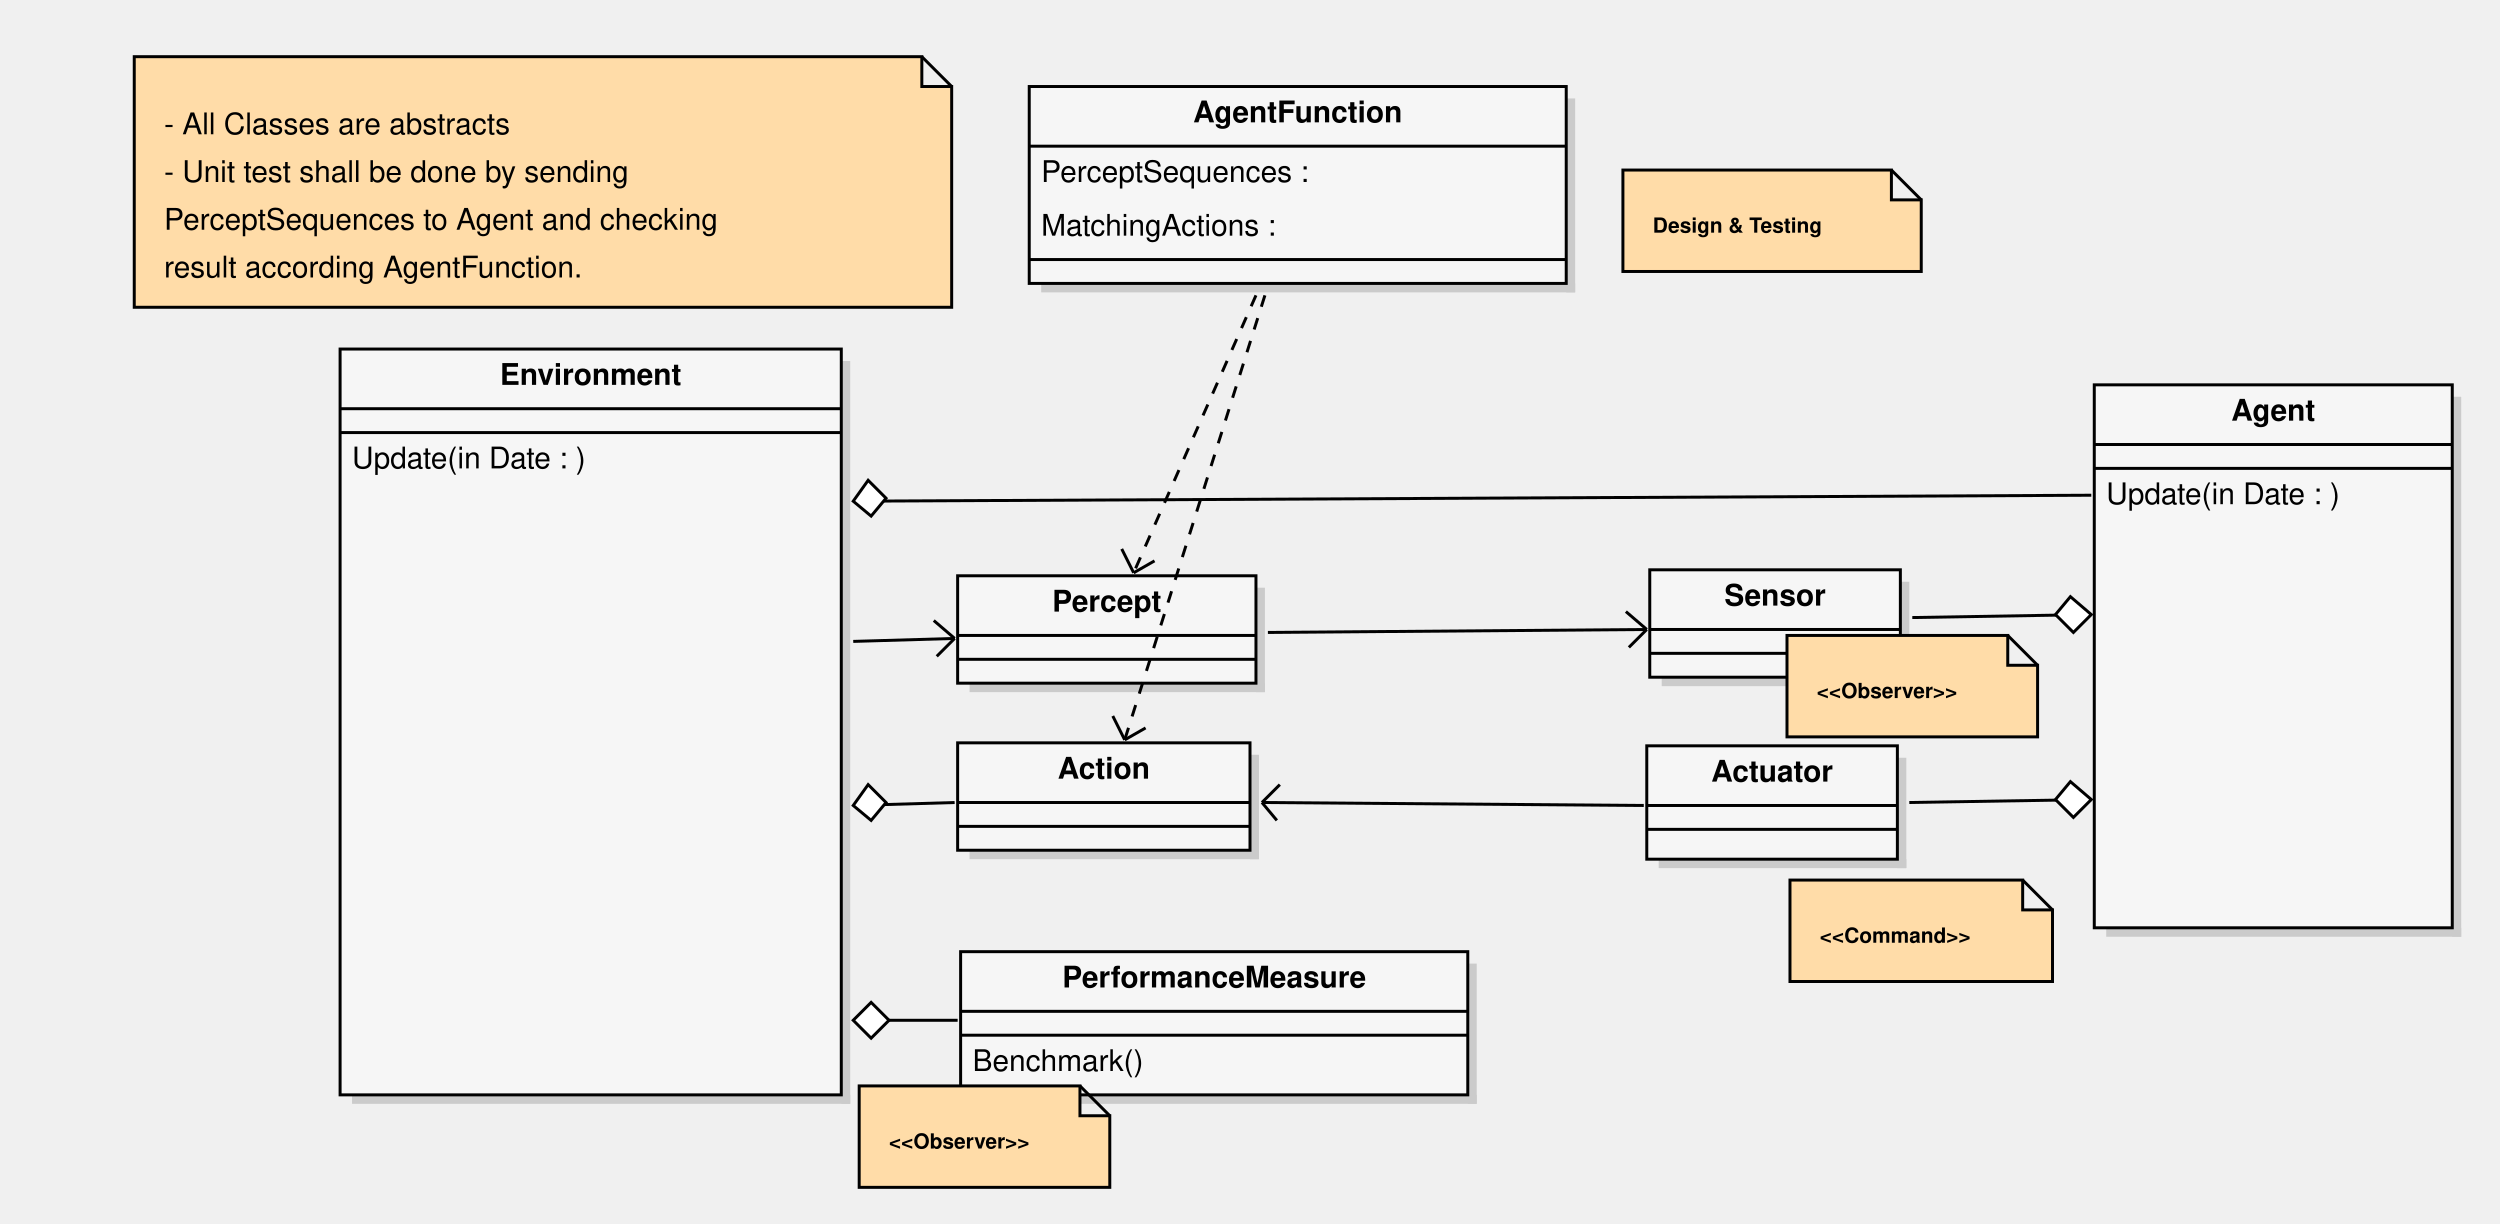
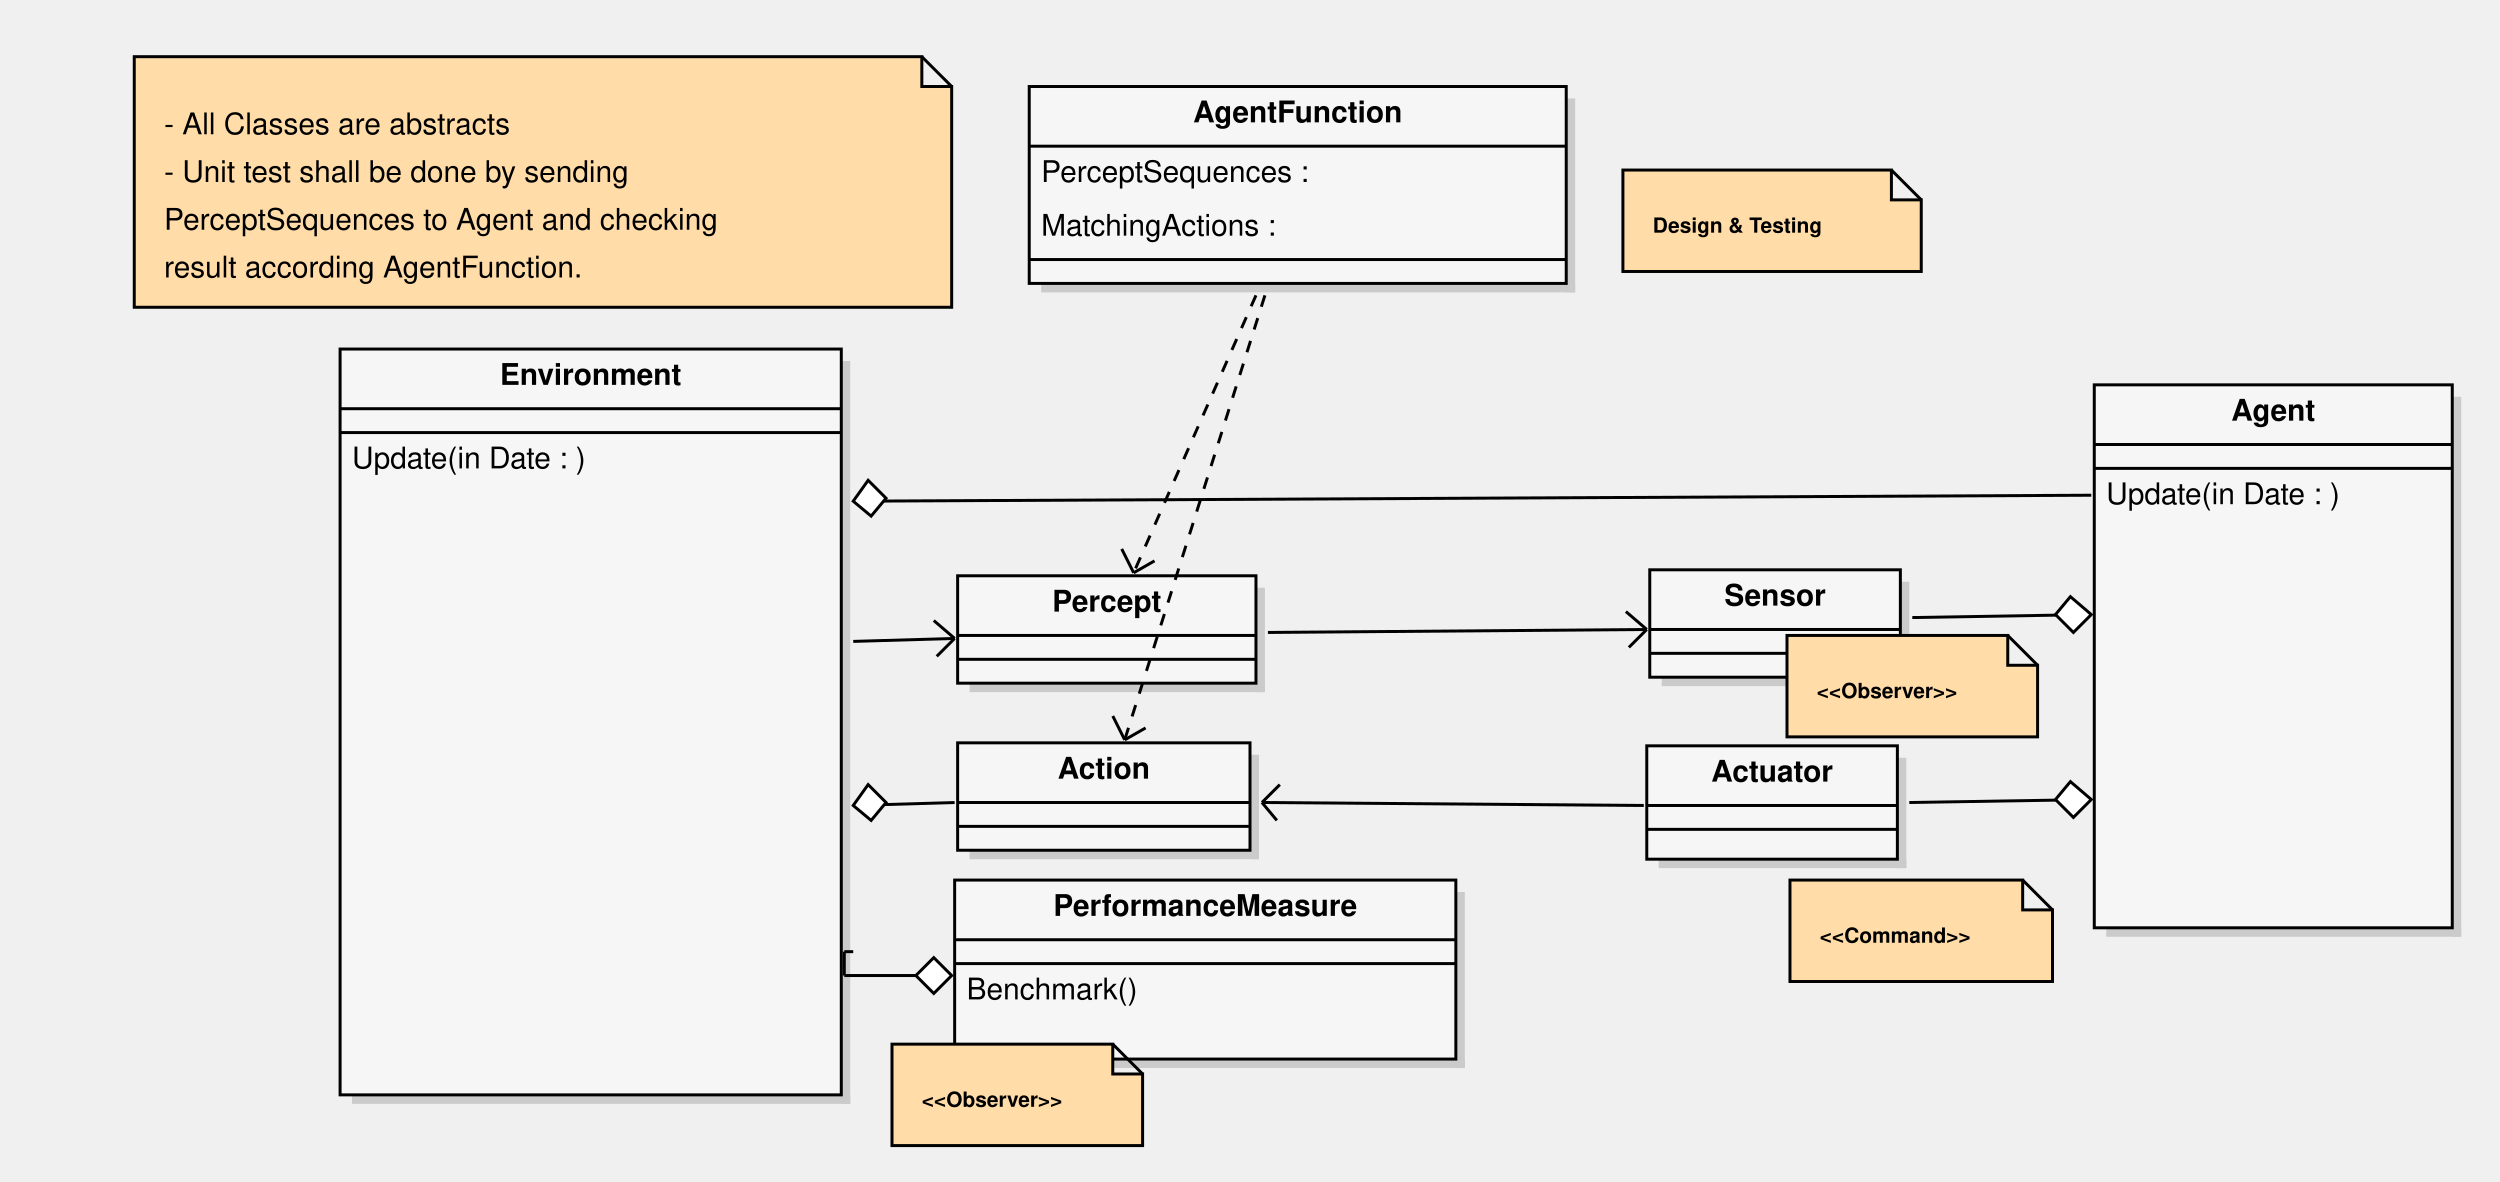
- <svg xmlns="http://www.w3.org/2000/svg" width="838" height="410" version="1.1">
+ <svg xmlns="http://www.w3.org/2000/svg" width="838" height="396" version="1.1">
  <g>
    <rect fill="#cbcbcb" stroke="none" stroke-opacity="1" x="822" y="133" width="3" height="181" />
    <rect fill="#cbcbcb" stroke="none" stroke-opacity="1" x="706" y="311" width="119" height="3" />
    <rect fill="#f6f6f6" stroke="black" stroke-width="1" stroke-opacity="1" x="702" y="129" width="120" height="182" />
    <text font-family="Helvetica" font-size="10" fill="#000000" xml:space="preserve" font-weight="bold" text-anchor="middle" x="762" y="141">Agent</text>
    <line stroke="black" stroke-opacity="1" x1="702" y1="149" x2="822" y2="149" />
    <line stroke="black" stroke-opacity="1" x1="702" y1="157" x2="822" y2="157" />
    <text font-family="Helvetica" font-size="10" fill="#000000" xml:space="preserve" x="706" y="169">Update(in Date : )</text>
+   </g>
+   <g>
+     <polygon fill="#ffdca8" stroke="black" stroke-opacity="1" points="600,295 678,295 678,305 688,305 688,329 600,329 600,295" />
+     <line stroke="black" stroke-opacity="1" x1="678" y1="295" x2="688" y2="305" />
+     <text font-family="Helvetica" font-size="7" fill="#000000" xml:space="preserve" font-weight="bold" x="610" y="316">&lt;&lt;Command&gt;&gt;</text>
  </g>
  <g>
    <polygon fill="#ffdca8" stroke="black" stroke-opacity="1" points="45,19 309,19 309,29 319,29 319,103 45,103 45,19" />
    <line stroke="black" stroke-opacity="1" x1="309" y1="19" x2="319" y2="29" />
    <text font-family="Helvetica" font-size="10" fill="#000000" xml:space="preserve" x="55" y="45">- All Classes are abstracts</text>
    <text font-family="Helvetica" font-size="10" fill="#000000" xml:space="preserve" x="55" y="61">- Unit test shall be done by sending</text>
    <text font-family="Helvetica" font-size="10" fill="#000000" xml:space="preserve" x="55" y="77">PerceptSequences to Agent and checking</text>
    <text font-family="Helvetica" font-size="10" fill="#000000" xml:space="preserve" x="55" y="93">result according AgentFunction.</text>
  </g>
  <g>
    <polygon fill="#ffdca8" stroke="black" stroke-opacity="1" points="544,57 634,57 634,67 644,67 644,91 544,91 544,57" />
    <line stroke="black" stroke-opacity="1" x1="634" y1="57" x2="644" y2="67" />
    <text font-family="Helvetica" font-size="7" fill="#000000" xml:space="preserve" font-weight="bold" x="554" y="78">Design &amp; Testing</text>
-   </g>
-   <g>
-     <polygon fill="#ffdca8" stroke="black" stroke-opacity="1" points="600,295 678,295 678,305 688,305 688,329 600,329 600,295" />
-     <line stroke="black" stroke-opacity="1" x1="678" y1="295" x2="688" y2="305" />
-     <text font-family="Helvetica" font-size="7" fill="#000000" xml:space="preserve" font-weight="bold" x="610" y="316">&lt;&lt;Command&gt;&gt;</text>
  </g>
  <g>
    <rect fill="#cbcbcb" stroke="none" stroke-opacity="1" x="282" y="121" width="3" height="249" />
    <rect fill="#cbcbcb" stroke="none" stroke-opacity="1" x="118" y="367" width="167" height="3" />
    <rect fill="#f6f6f6" stroke="black" stroke-width="1" stroke-opacity="1" x="114" y="117" width="168" height="250" />
    <text font-family="Helvetica" font-size="10" fill="#000000" xml:space="preserve" font-weight="bold" text-anchor="middle" x="198" y="129">Environment</text>
    <line stroke="black" stroke-opacity="1" x1="114" y1="137" x2="282" y2="137" />
    <line stroke="black" stroke-opacity="1" x1="114" y1="145" x2="282" y2="145" />
    <text font-family="Helvetica" font-size="10" fill="#000000" xml:space="preserve" x="118" y="157">Update(in Date : )</text>
  </g>
  <g>
    <rect fill="#cbcbcb" stroke="none" stroke-opacity="1" x="637" y="195" width="3" height="35" />
    <rect fill="#cbcbcb" stroke="none" stroke-opacity="1" x="557" y="227" width="83" height="3" />
    <rect fill="#f6f6f6" stroke="black" stroke-width="1" stroke-opacity="1" x="553" y="191" width="84" height="36" />
    <text font-family="Helvetica" font-size="10" fill="#000000" xml:space="preserve" font-weight="bold" text-anchor="middle" x="595" y="203">Sensor</text>
    <line stroke="black" stroke-opacity="1" x1="553" y1="211" x2="637" y2="211" />
    <line stroke="black" stroke-opacity="1" x1="553" y1="219" x2="637" y2="219" />
  </g>
  <g>
    <rect fill="#cbcbcb" stroke="none" stroke-opacity="1" x="636" y="254" width="3" height="37" />
    <rect fill="#cbcbcb" stroke="none" stroke-opacity="1" x="556" y="288" width="83" height="3" />
    <rect fill="#f6f6f6" stroke="black" stroke-width="1" stroke-opacity="1" x="552" y="250" width="84" height="38" />
    <text font-family="Helvetica" font-size="10" fill="#000000" xml:space="preserve" font-weight="bold" text-anchor="middle" x="594" y="262">Actuator</text>
    <line stroke="black" stroke-opacity="1" x1="552" y1="270" x2="636" y2="270" />
    <line stroke="black" stroke-opacity="1" x1="552" y1="278" x2="636" y2="278" />
  </g>
  <g>
    <rect fill="#cbcbcb" stroke="none" stroke-opacity="1" x="421" y="197" width="3" height="35" />
    <rect fill="#cbcbcb" stroke="none" stroke-opacity="1" x="325" y="229" width="99" height="3" />
    <rect fill="#f6f6f6" stroke="black" stroke-width="1" stroke-opacity="1" x="321" y="193" width="100" height="36" />
    <text font-family="Helvetica" font-size="10" fill="#000000" xml:space="preserve" font-weight="bold" text-anchor="middle" x="371" y="205">Percept</text>
    <line stroke="black" stroke-opacity="1" x1="321" y1="213" x2="421" y2="213" />
    <line stroke="black" stroke-opacity="1" x1="321" y1="221" x2="421" y2="221" />
  </g>
  <g>
    <rect fill="#cbcbcb" stroke="none" stroke-opacity="1" x="525" y="33" width="3" height="65" />
    <rect fill="#cbcbcb" stroke="none" stroke-opacity="1" x="349" y="95" width="179" height="3" />
    <rect fill="#f6f6f6" stroke="black" stroke-width="1" stroke-opacity="1" x="345" y="29" width="180" height="66" />
    <text font-family="Helvetica" font-size="10" fill="#000000" xml:space="preserve" font-weight="bold" text-anchor="middle" x="435" y="41">AgentFunction</text>
    <line stroke="black" stroke-opacity="1" x1="345" y1="49" x2="525" y2="49" />
    <text font-family="Helvetica" font-size="10" fill="#000000" xml:space="preserve" x="349" y="61">PerceptSequences : </text>
    <text font-family="Helvetica" font-size="10" fill="#000000" xml:space="preserve" x="349" y="79">MatchingActions : </text>
    <line stroke="black" stroke-opacity="1" x1="345" y1="87" x2="525" y2="87" />
  </g>
  <g>
-     <rect fill="#cbcbcb" stroke="none" stroke-opacity="1" x="492" y="323" width="3" height="47" />
-     <rect fill="#cbcbcb" stroke="none" stroke-opacity="1" x="326" y="367" width="169" height="3" />
-     <rect fill="#f6f6f6" stroke="black" stroke-width="1" stroke-opacity="1" x="322" y="319" width="170" height="48" />
-     <text font-family="Helvetica" font-size="10" fill="#000000" xml:space="preserve" font-weight="bold" text-anchor="middle" x="407" y="331">PerformanceMeasure</text>
-     <line stroke="black" stroke-opacity="1" x1="322" y1="339" x2="492" y2="339" />
-     <line stroke="black" stroke-opacity="1" x1="322" y1="347" x2="492" y2="347" />
-     <text font-family="Helvetica" font-size="10" fill="#000000" xml:space="preserve" x="326" y="359">Benchmark()</text>
+     <rect fill="#cbcbcb" stroke="none" stroke-opacity="1" x="488" y="299" width="3" height="59" />
+     <rect fill="#cbcbcb" stroke="none" stroke-opacity="1" x="324" y="355" width="167" height="3" />
+     <rect fill="#f6f6f6" stroke="black" stroke-width="1" stroke-opacity="1" x="320" y="295" width="168" height="60" />
+     <text font-family="Helvetica" font-size="10" fill="#000000" xml:space="preserve" font-weight="bold" text-anchor="middle" x="404" y="307">PerformanceMeasure</text>
+     <line stroke="black" stroke-opacity="1" x1="320" y1="315" x2="488" y2="315" />
+     <line stroke="black" stroke-opacity="1" x1="320" y1="323" x2="488" y2="323" />
+     <text font-family="Helvetica" font-size="10" fill="#000000" xml:space="preserve" x="324" y="335">Benchmark()</text>
  </g>
  <g>
    <line stroke="black" stroke-opacity="1" x1="701" y1="206" x2="641" y2="207" />
    <polygon fill="#ffffff" stroke="black" stroke-opacity="1" points="701,206 695,212 689,206 694,200" />
  </g>
  <g>
+     <line stroke="black" stroke-opacity="1" x1="286" y1="168" x2="701" y2="166" />
+     <polygon fill="#ffffff" stroke="black" stroke-opacity="1" points="286,168 291,161 297,167 292,173" />
+   </g>
+   <g>
    <line stroke="black" stroke-opacity="1" x1="701" y1="268" x2="640" y2="269" />
    <polygon fill="#ffffff" stroke="black" stroke-opacity="1" points="701,268 695,274 689,268 694,262" />
+   </g>
+   <g>
+     <line stroke="black" stroke-opacity="1" x1="552" y1="211" x2="545" y2="205" />
+     <line stroke="black" stroke-opacity="1" x1="552" y1="211" x2="546" y2="217" />
+     <line stroke="black" stroke-opacity="1" x1="425" y1="212" x2="552" y2="211" />
  </g>
  <g>
    <line stroke="black" stroke-opacity="1" x1="320" y1="214" x2="313" y2="208" />
    <line stroke="black" stroke-opacity="1" x1="320" y1="214" x2="314" y2="220" />
    <line stroke="black" stroke-opacity="1" x1="286" y1="215" x2="320" y2="214" />
  </g>
  <g>
-     <line stroke="black" stroke-opacity="1" x1="286" y1="168" x2="701" y2="166" />
-     <polygon fill="#ffffff" stroke="black" stroke-opacity="1" points="286,168 291,161 297,167 292,173" />
+     <line stroke="black" stroke-opacity="1" x1="319" y1="327" x2="283" y2="327" />
+     <polygon fill="#ffffff" stroke="black" stroke-opacity="1" points="319,327 313,333 307,327 313,321" />
  </g>
  <g>
-     <line stroke="black" stroke-opacity="1" x1="552" y1="211" x2="545" y2="205" />
-     <line stroke="black" stroke-opacity="1" x1="552" y1="211" x2="546" y2="217" />
-     <line stroke="black" stroke-opacity="1" x1="425" y1="212" x2="552" y2="211" />
+     <line stroke="black" stroke-opacity="1" x1="283" y1="327" x2="283" y2="319" />
  </g>
  <g>
-     <line stroke="black" stroke-opacity="1" x1="286" y1="342" x2="321" y2="342" />
-     <polygon fill="#ffffff" stroke="black" stroke-opacity="1" points="286,342 292,336 298,342 292,348" />
+     <line stroke="black" stroke-opacity="1" x1="283" y1="319" x2="286" y2="319" />
  </g>
  <g>
    <polygon fill="#ffdca8" stroke="black" stroke-opacity="1" points="599,213 673,213 673,223 683,223 683,247 599,247 599,213" />
    <line stroke="black" stroke-opacity="1" x1="673" y1="213" x2="683" y2="223" />
    <text font-family="Helvetica" font-size="7" fill="#000000" xml:space="preserve" font-weight="bold" x="609" y="234">&lt;&lt;Observer&gt;&gt;</text>
  </g>
  <g>
-     <polygon fill="#ffdca8" stroke="black" stroke-opacity="1" points="288,364 362,364 362,374 372,374 372,398 288,398 288,364" />
-     <line stroke="black" stroke-opacity="1" x1="362" y1="364" x2="372" y2="374" />
-     <text font-family="Helvetica" font-size="7" fill="#000000" xml:space="preserve" font-weight="bold" x="298" y="385">&lt;&lt;Observer&gt;&gt;</text>
+     <polygon fill="#ffdca8" stroke="black" stroke-opacity="1" points="299,350 373,350 373,360 383,360 383,384 299,384 299,350" />
+     <line stroke="black" stroke-opacity="1" x1="373" y1="350" x2="383" y2="360" />
+     <text font-family="Helvetica" font-size="7" fill="#000000" xml:space="preserve" font-weight="bold" x="309" y="371">&lt;&lt;Observer&gt;&gt;</text>
  </g>
  <g>
    <rect fill="#cbcbcb" stroke="none" stroke-opacity="1" x="419" y="253" width="3" height="35" />
    <rect fill="#cbcbcb" stroke="none" stroke-opacity="1" x="325" y="285" width="97" height="3" />
    <rect fill="#f6f6f6" stroke="black" stroke-width="1" stroke-opacity="1" x="321" y="249" width="98" height="36" />
    <text font-family="Helvetica" font-size="10" fill="#000000" xml:space="preserve" font-weight="bold" text-anchor="middle" x="370" y="261">Action</text>
    <line stroke="black" stroke-opacity="1" x1="321" y1="269" x2="419" y2="269" />
    <line stroke="black" stroke-opacity="1" x1="321" y1="277" x2="419" y2="277" />
  </g>
  <g>
-     <line stroke="black" stroke-opacity="1" x1="380" y1="192" x2="387" y2="188" />
-     <line stroke="black" stroke-opacity="1" x1="380" y1="192" x2="376" y2="184" />
-     <line stroke-dasharray="4,4" stroke="black" stroke-opacity="1" x1="421" y1="99" x2="380" y2="192" />
-   </g>
-   <g>
    <line stroke="black" stroke-opacity="1" x1="377" y1="248" x2="384" y2="244" />
    <line stroke="black" stroke-opacity="1" x1="377" y1="248" x2="373" y2="240" />
    <line stroke-dasharray="4,4" stroke="black" stroke-opacity="1" x1="424" y1="99" x2="377" y2="248" />
+   </g>
+   <g>
+     <line stroke="black" stroke-opacity="1" x1="286" y1="270" x2="320" y2="269" />
+     <polygon fill="#ffffff" stroke="black" stroke-opacity="1" points="286,270 291,263 297,269 292,275" />
  </g>
  <g>
    <line stroke="black" stroke-opacity="1" x1="423" y1="269" x2="428" y2="275" />
    <line stroke="black" stroke-opacity="1" x1="423" y1="269" x2="429" y2="263" />
    <line stroke="black" stroke-opacity="1" x1="551" y1="270" x2="423" y2="269" />
  </g>
  <g>
-     <line stroke="black" stroke-opacity="1" x1="286" y1="270" x2="320" y2="269" />
-     <polygon fill="#ffffff" stroke="black" stroke-opacity="1" points="286,270 291,263 297,269 292,275" />
+     <line stroke="black" stroke-opacity="1" x1="380" y1="192" x2="387" y2="188" />
+     <line stroke="black" stroke-opacity="1" x1="380" y1="192" x2="376" y2="184" />
+     <line stroke-dasharray="4,4" stroke="black" stroke-opacity="1" x1="421" y1="99" x2="380" y2="192" />
  </g>
</svg>
